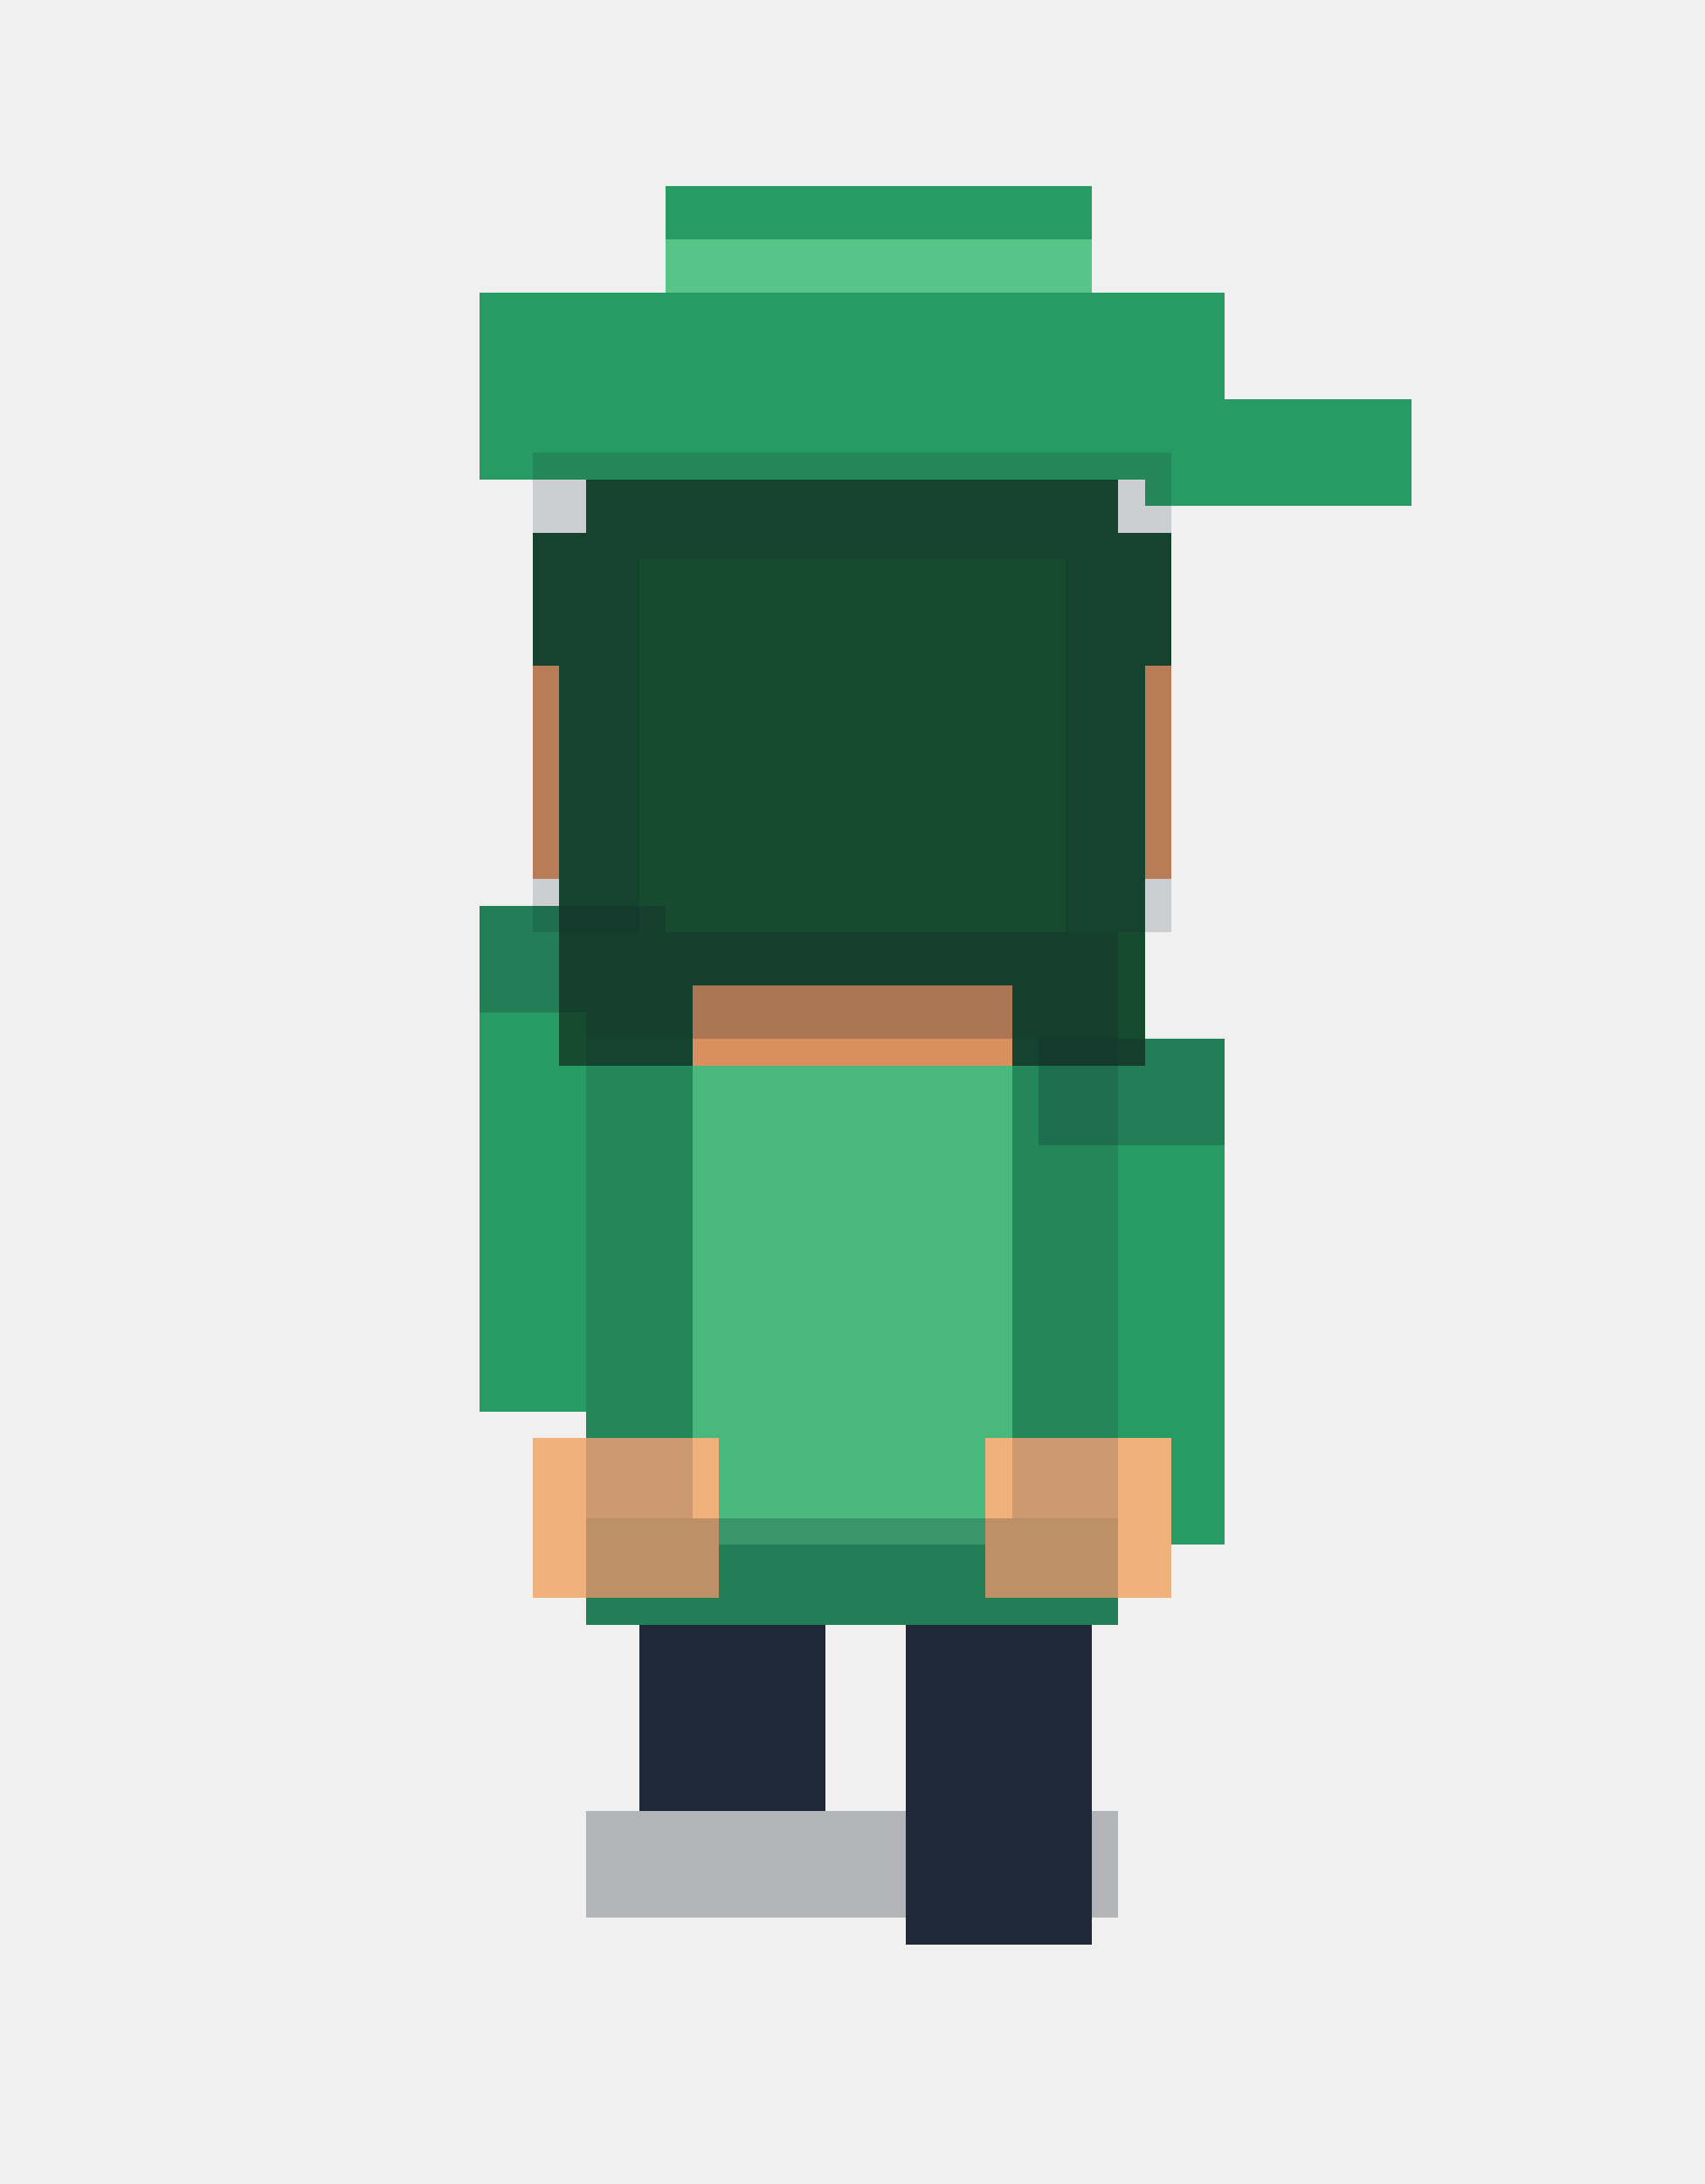
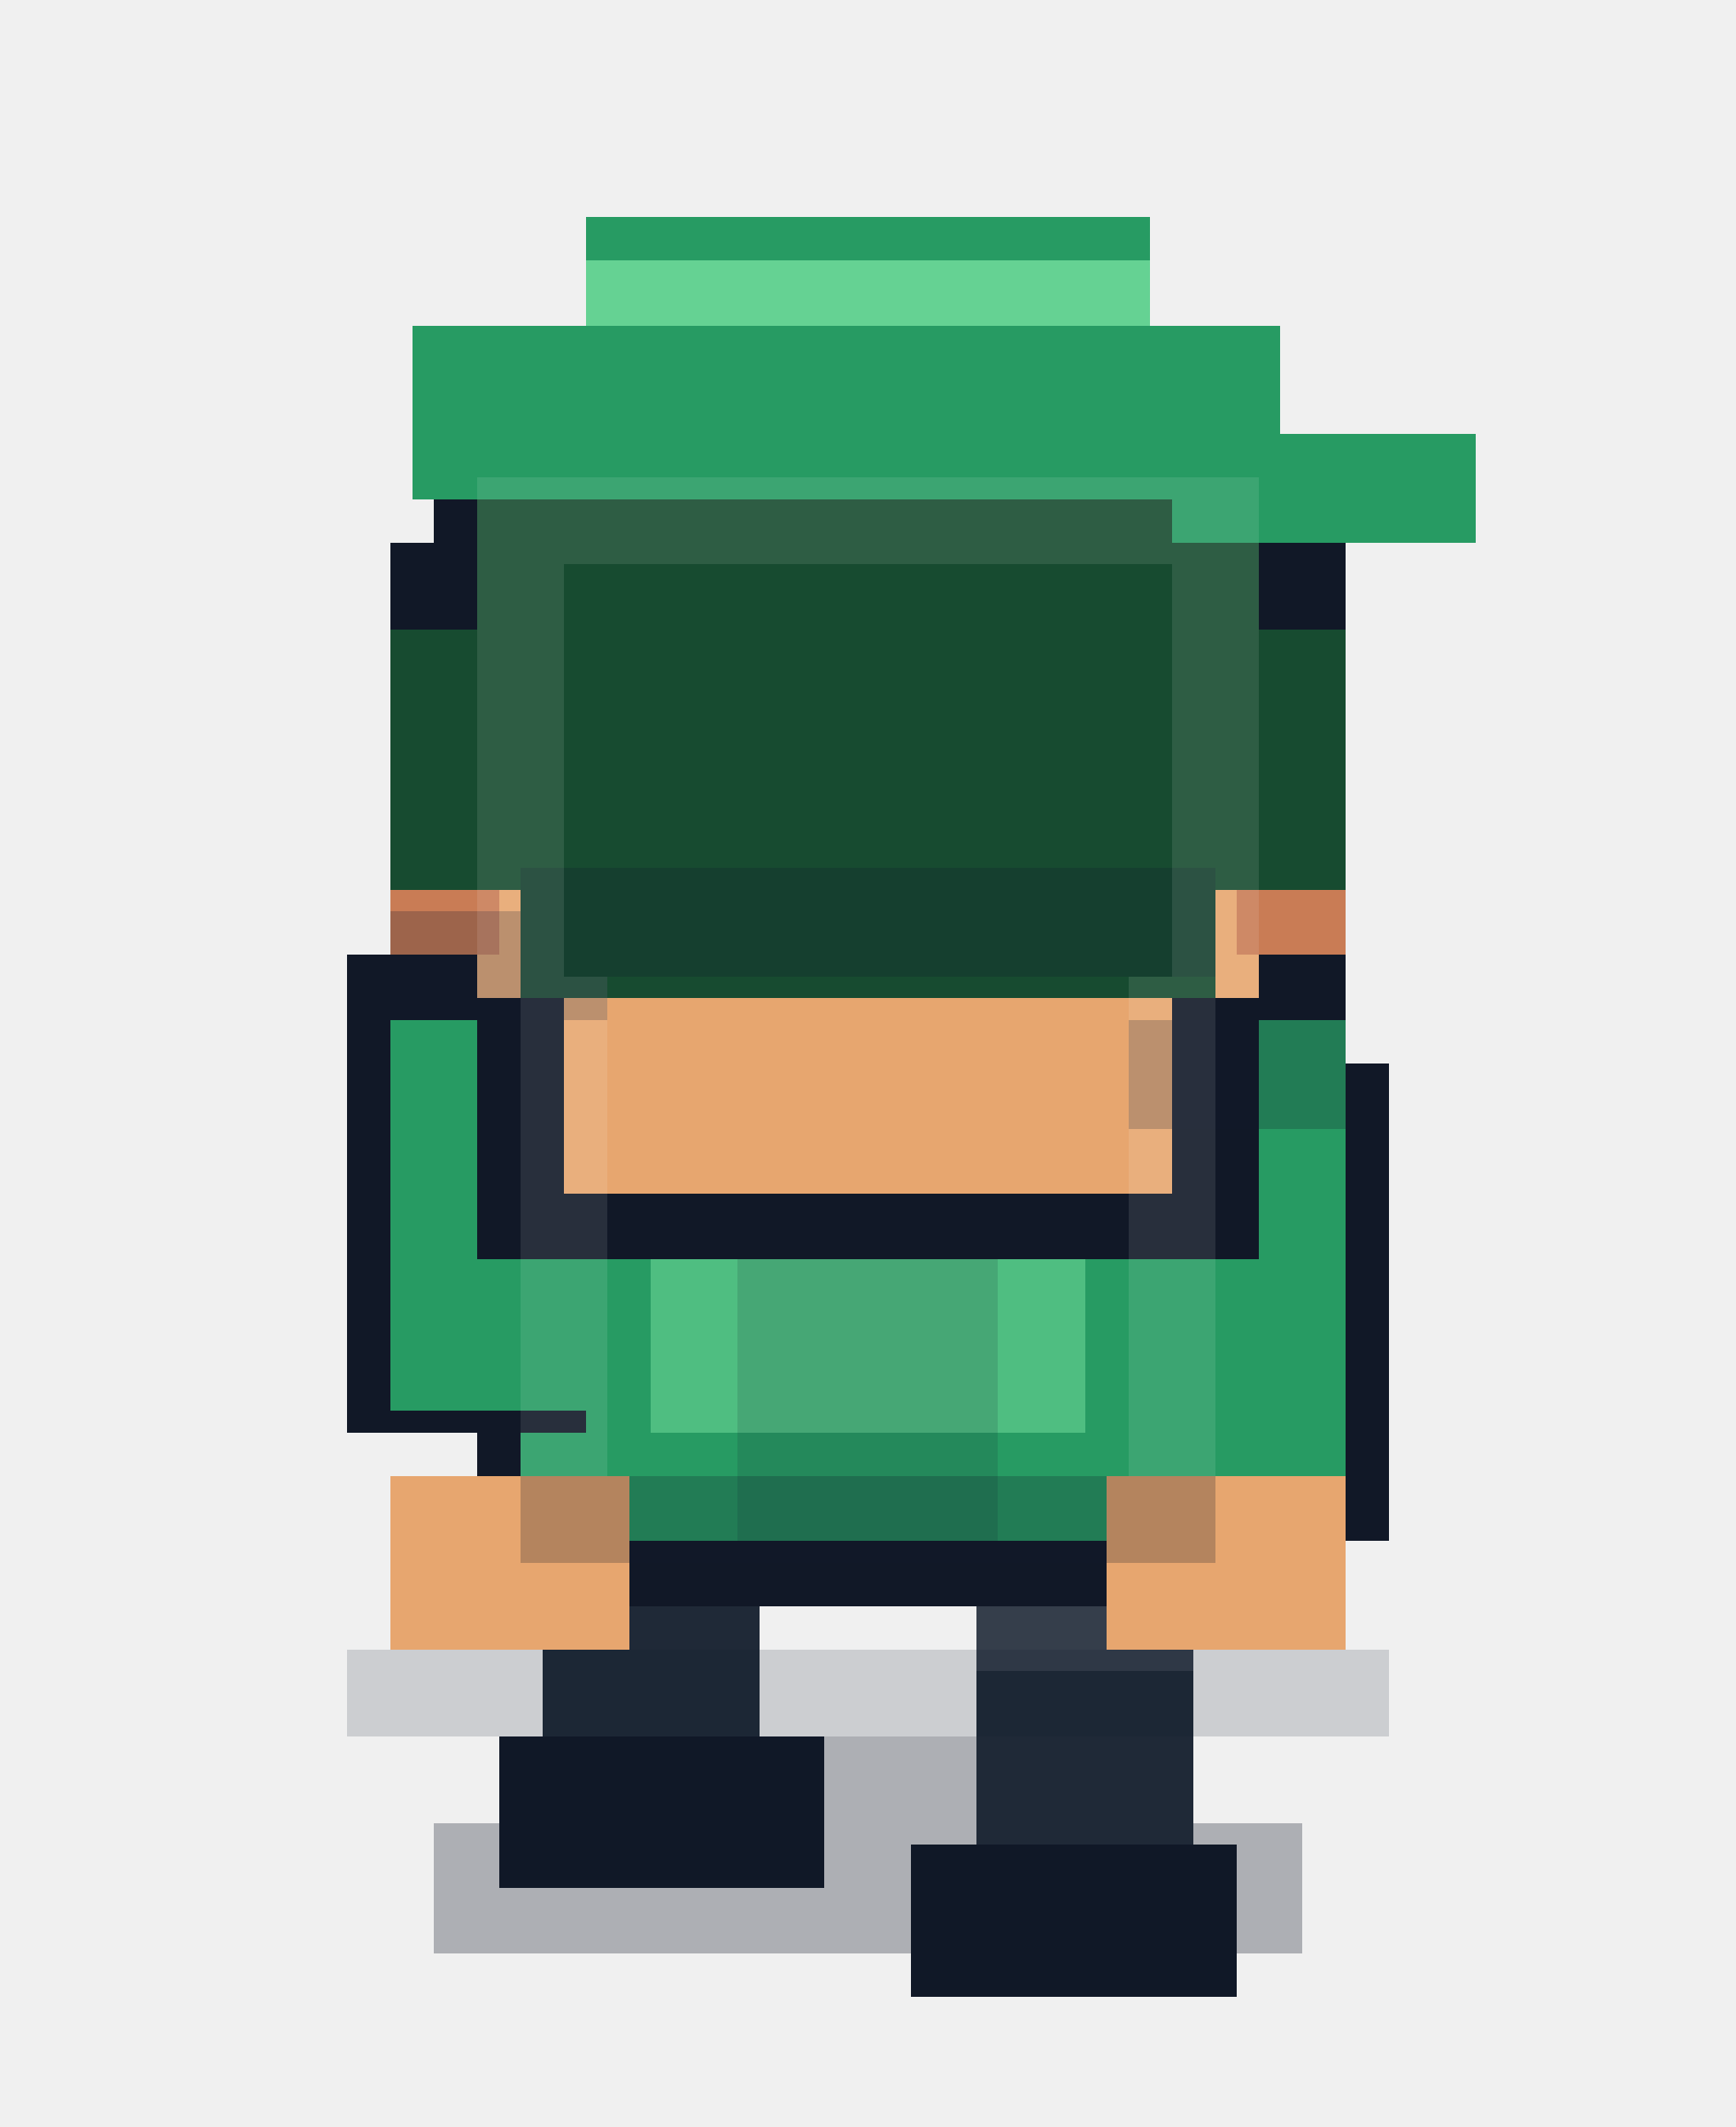
- <svg xmlns="http://www.w3.org/2000/svg" width="64" height="82" viewBox="0 0 64 82" shape-rendering="crispEdges">
-   <path d="M22 68h20v4H22z" fill="#111827" opacity=".28" />
-   <path d="M24 56h7v12h-7zM34 61h7v12h-7z" fill="#1f2937" />
-   <path d="M22 35h20v26H22z" fill="#279b63" />
-   <path d="M26 38h12v20H26z" fill="#86efac" opacity=".35" />
-   <path d="M18 34h7v19h-7zM39 39h7v19h-7z" fill="#279b63" />
-   <path d="M20 54h7v6h-7zM37 54h7v6h-7z" fill="#f0b27a" />
-   <path d="M22 17h20v22H22z" fill="#f2bd82" />
-   <path d="M20 22h4v11h-4zM40 22h4v11h-4z" fill="#d8905f" />
-   <path d="M22 14h20v9H22zM20 20h24v5H20z" fill="#174b30" />
-   <path d="M18 11h28v7H18zM25 7h16v7H25zM43 15h10v4H43z" fill="#279b63" />
-   <path d="M25 9h16v2H25z" fill="#86efac" opacity=".5" />
-   <path d="M21 24h22v16H21z" fill="#174b30" />
-   <path d="M26 37h12v3H26z" fill="#d8905f" />
-   <path d="M22 35h20v4H22zM22 57h20v4H22zM18 34h7v4h-7zM39 39h7v4h-7z" fill="#0f172a" opacity=".22" />
-   <path d="M20 17h24v4H20zM20 21h4v14h-4zM40 21h4v14h-4zM22 39h4v18h-4zM38 39h4v18h-4z" fill="#0f172a" opacity=".16" />
+ <svg xmlns="http://www.w3.org/2000/svg" width="80" height="98" viewBox="0 0 80 98" shape-rendering="crispEdges">
+   <path d="M20 84h40v6H20zM26 80h28v4H26z" fill="#111827" opacity=".3" />
+   <path d="M25 68h10v14H25zM45 73h10v14H45z" fill="#1f2937" />
+   <path d="M23 80h15v7H23zM42 85h15v7H42z" fill="#101827" />
+   <path d="M25 68h10v4H25zM45 73h10v4H45z" fill="#ffffff" opacity=".1" />
+   <path d="M22 43h36v31H22z" fill="#111827" />
+   <path d="M24 40h32v31H24z" fill="#279b63" />
+   <path d="M30 44h20v22H30z" fill="#86efac" opacity=".42" />
+   <path d="M34 43h12v28H34z" fill="#0f172a" opacity=".14" />
+   <path d="M16 44h11v22H16zM53 49h11v22H53z" fill="#111827" />
+   <path d="M18 42h10v23H18zM52 47h10v23H52z" fill="#279b63" />
+   <path d="M18 68h11v8H18zM51 68h11v8H51z" fill="#e7a66f" />
+   <path d="M20 20h40v5H20zM18 25h44v22H18zM22 47h36v11H22z" fill="#111827" />
+   <path d="M22 22h36v24H22zM26 46h28v9H26z" fill="#e7a66f" />
+   <path d="M18 32h5v12h-5zM57 32h5v12h-5z" fill="#c97c55" />
+   <path d="M22 19h36v17H22zM18 29h44v12H18zM24 39h32v7H24z" fill="#174b30" />
+   <path d="M19 15h40v8H19zM27 10h26v9H27zM54 20h14v5H54z" fill="#279b63" />
+   <path d="M27 12h26v3H27z" fill="#86efac" opacity=".65" />
+   <path d="M24 40h32v5H24zM24 68h32v4H24zM18 42h10v5H18zM52 47h10v5H52z" fill="#0f172a" opacity=".24" />
+   <path d="M22 22h36v4H22zM22 26h4v20h-4zM54 26h4v20h-4zM24 45h4v23h-4zM52 45h4v23h-4z" fill="#ffffff" opacity=".1" />
+   <path d="M16 76h48v4H16z" fill="#0f172a" opacity=".16" />
</svg>
